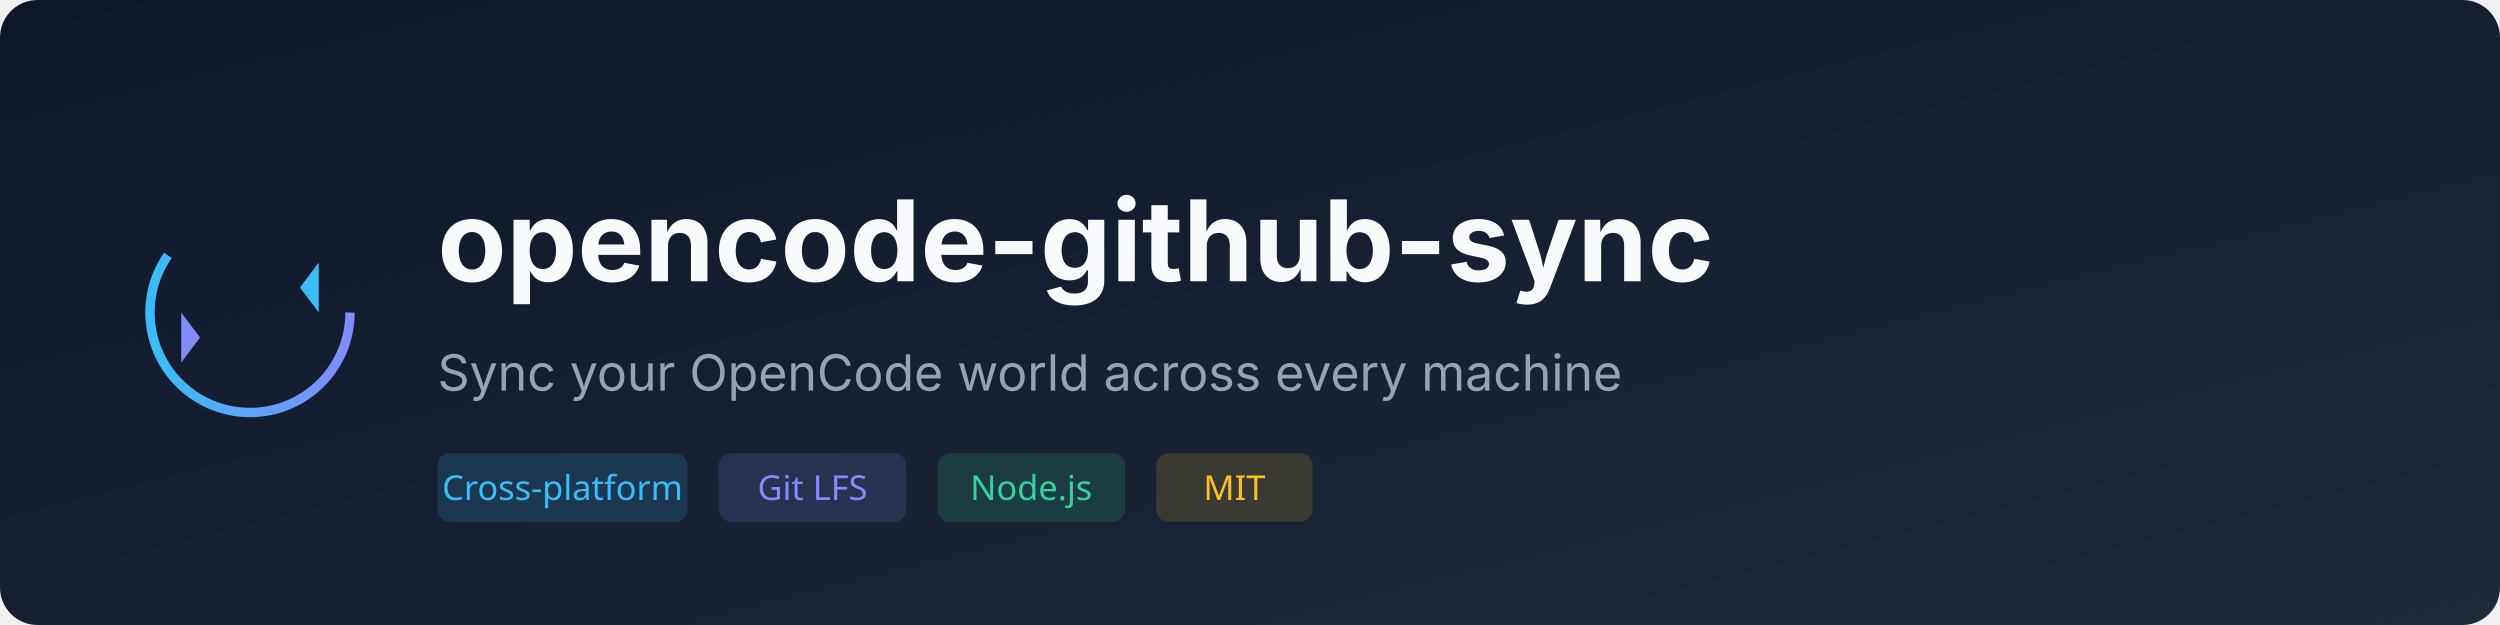
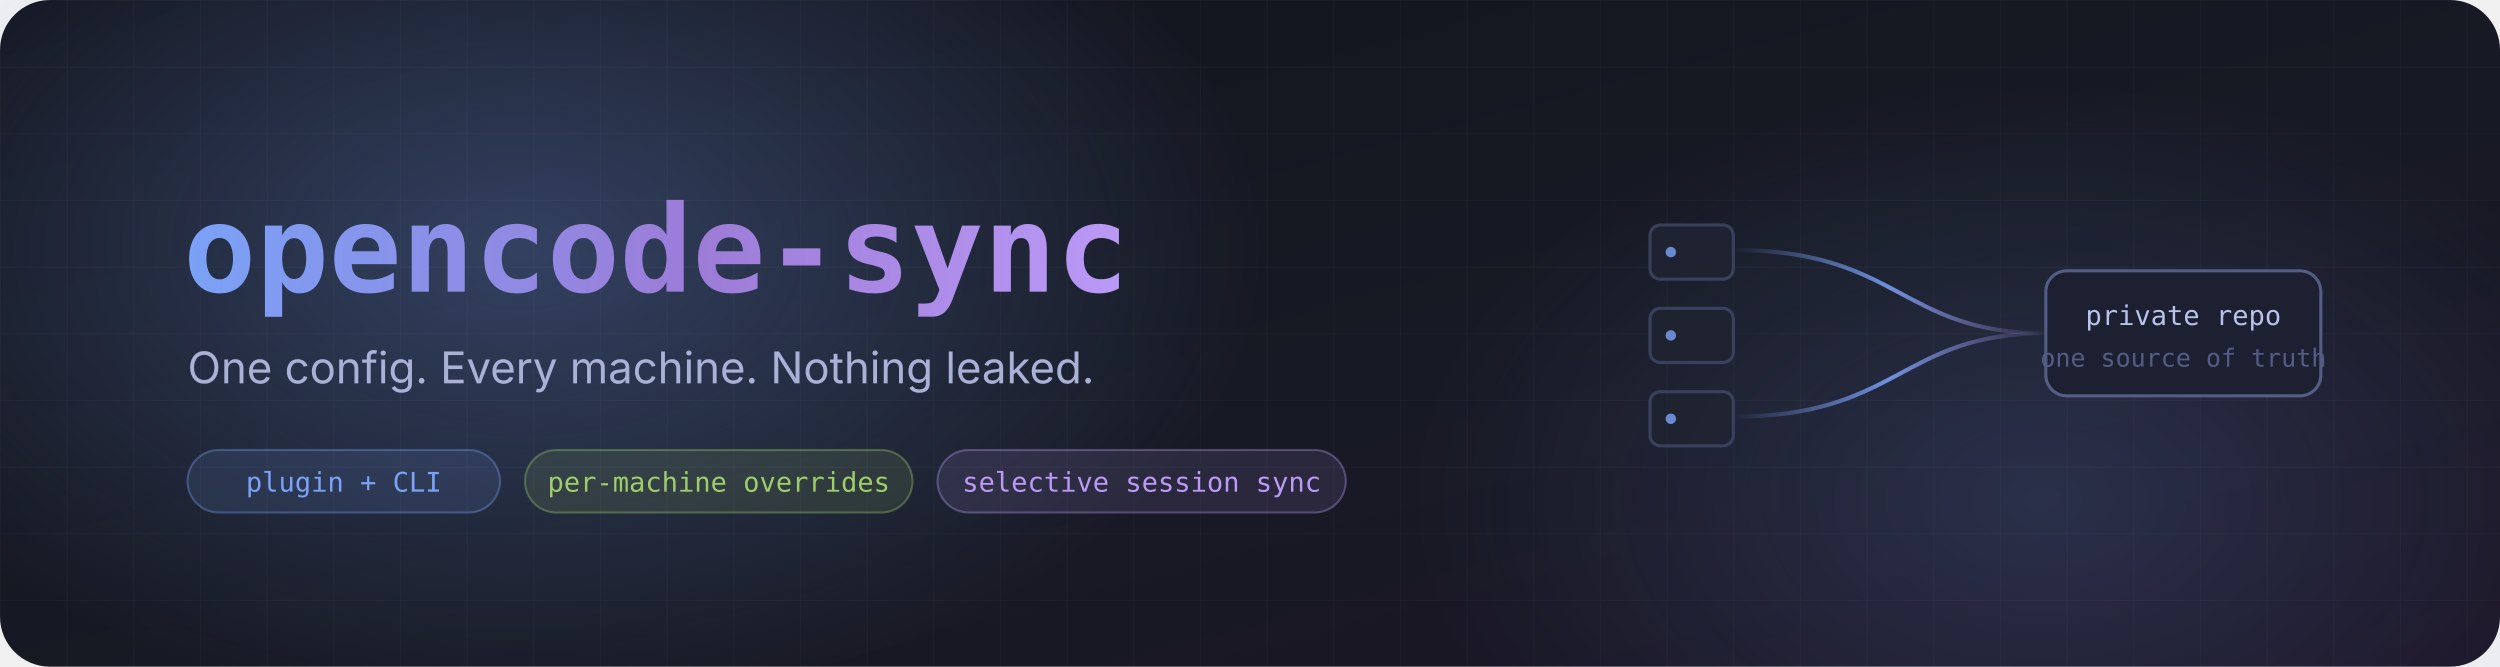
- <svg xmlns="http://www.w3.org/2000/svg" viewBox="0 0 800 200">
+ <svg xmlns="http://www.w3.org/2000/svg" viewBox="0 0 1200 320" width="1200" height="320" role="img" aria-label="opencode-github-sync">
  <defs>
-     <linearGradient id="bg" x1="0%" y1="0%" x2="100%" y2="100%">
-       <stop offset="0%" style="stop-color:#0f172a" />
-       <stop offset="100%" style="stop-color:#1e293b" />
+     <linearGradient id="bg" x1="0" y1="0" x2="1" y2="1">
+       <stop offset="0%" stop-color="#12141c" />
+       <stop offset="55%" stop-color="#171a24" />
+       <stop offset="100%" stop-color="#1b1424" />
    </linearGradient>
-     <linearGradient id="accent" x1="0%" y1="0%" x2="100%" y2="0%">
-       <stop offset="0%" style="stop-color:#38bdf8" />
-       <stop offset="100%" style="stop-color:#818cf8" />
+     <linearGradient id="mark" x1="0" y1="0" x2="1" y2="0">
+       <stop offset="0%" stop-color="#7aa2f7" />
+       <stop offset="55%" stop-color="#9d7cd8" />
+       <stop offset="100%" stop-color="#bb9af7" />
    </linearGradient>
+     <linearGradient id="wire" x1="0" y1="0" x2="1" y2="0">
+       <stop offset="0%" stop-color="#7aa2f7" stop-opacity="0" />
+       <stop offset="50%" stop-color="#7aa2f7" stop-opacity="0.9" />
+       <stop offset="100%" stop-color="#bb9af7" stop-opacity="0" />
+     </linearGradient>
+     <radialGradient id="glow" cx="50%" cy="50%" r="50%">
+       <stop offset="0%" stop-color="#7aa2f7" stop-opacity="0.30" />
+       <stop offset="100%" stop-color="#7aa2f7" stop-opacity="0" />
+     </radialGradient>
+     <pattern id="grid" width="32" height="32" patternUnits="userSpaceOnUse">
+       <path d="M32 0H0v32" fill="none" stroke="#ffffff" stroke-opacity="0.028" stroke-width="1" />
+     </pattern>
  </defs>
-   <rect width="800" height="200" rx="12" fill="url(#bg)" />
-   <g transform="translate(80, 100)">
-     <circle cx="0" cy="0" r="32" fill="none" stroke="url(#accent)" stroke-width="3" stroke-dasharray="160" stroke-dashoffset="40" />
-     <path d="M 16 -8 L 22 -16 L 22 0 Z" fill="#38bdf8" />
-     <path d="M -16 8 L -22 16 L -22 0 Z" fill="#818cf8" />
+   <rect width="1200" height="320" rx="24" fill="url(#bg)" />
+   <rect width="1200" height="320" rx="24" fill="url(#grid)" />
+   <ellipse cx="250" cy="120" rx="360" ry="220" fill="url(#glow)" />
+   <ellipse cx="980" cy="240" rx="300" ry="200" fill="url(#glow)" opacity="0.6" />
+   <g transform="translate(792 96)" opacity="0.95">
+     <g fill="none" stroke="url(#wire)" stroke-width="2">
+       <path d="M40 24 C 120 24, 120 64, 190 64" />
+       <path d="M40 64 C 120 64, 120 64, 190 64" />
+       <path d="M40 104 C 120 104, 120 64, 190 64" />
+     </g>
+     <g fill="#1f2330" stroke="#3b4261" stroke-width="1.5">
+       <rect x="0" y="12" width="40" height="26" rx="5" />
+       <rect x="0" y="52" width="40" height="26" rx="5" />
+       <rect x="0" y="92" width="40" height="26" rx="5" />
+     </g>
+     <g fill="#7aa2f7" opacity="0.85">
+       <circle cx="10" cy="25" r="2.5" />
+       <circle cx="10" cy="65" r="2.5" />
+       <circle cx="10" cy="105" r="2.5" />
+     </g>
+     <rect x="190" y="34" width="132" height="60" rx="10" fill="#1c2030" stroke="#565f89" stroke-width="1.5" />
+     <text x="256" y="60" font-family="ui-monospace,SFMono-Regular,Menlo,monospace" font-size="13" fill="#c0caf5" text-anchor="middle">private repo</text>
+     <text x="256" y="80" font-family="ui-monospace,SFMono-Regular,Menlo,monospace" font-size="12" fill="#565f89" text-anchor="middle">one source of truth</text>
  </g>
-   <text x="140" y="90" font-family="system-ui, -apple-system, sans-serif" font-size="36" font-weight="700" fill="#f8fafc">opencode-github-sync</text>
-   <text x="140" y="125" font-family="system-ui, -apple-system, sans-serif" font-size="16" fill="#94a3b8">Sync your OpenCode world across every machine</text>
-   <g transform="translate(140, 145)">
-     <rect x="0" y="0" width="80" height="22" rx="4" fill="#38bdf8" opacity="0.15" />
-     <text x="40" y="15" font-family="system-ui, sans-serif" font-size="11" fill="#38bdf8" text-anchor="middle">Cross-platform</text>
-     <rect x="90" y="0" width="60" height="22" rx="4" fill="#818cf8" opacity="0.15" />
-     <text x="120" y="15" font-family="system-ui, sans-serif" font-size="11" fill="#818cf8" text-anchor="middle">Git LFS</text>
-     <rect x="160" y="0" width="60" height="22" rx="4" fill="#34d399" opacity="0.15" />
-     <text x="190" y="15" font-family="system-ui, sans-serif" font-size="11" fill="#34d399" text-anchor="middle">Node.js</text>
-     <rect x="230" y="0" width="50" height="22" rx="4" fill="#fbbf24" opacity="0.15" />
-     <text x="255" y="15" font-family="system-ui, sans-serif" font-size="11" fill="#fbbf24" text-anchor="middle">MIT</text>
+   <text x="88" y="140" font-family="ui-monospace,SFMono-Regular,Menlo,Consolas,monospace" font-size="58" font-weight="700" fill="url(#mark)">opencode-sync</text>
+   <text x="90" y="184" font-family="-apple-system,BlinkMacSystemFont,Segoe UI,Inter,sans-serif" font-size="21" fill="#a9b1d6">One config. Every machine. Nothing leaked.</text>
+   <g font-family="ui-monospace,SFMono-Regular,Menlo,monospace" font-size="13">
+     <g transform="translate(90 216)">
+       <rect width="150" height="30" rx="15" fill="#7aa2f7" fill-opacity="0.12" stroke="#7aa2f7" stroke-opacity="0.35" />
+       <text x="75" y="20" fill="#7aa2f7" text-anchor="middle">plugin + CLI</text>
+     </g>
+     <g transform="translate(252 216)">
+       <rect width="186" height="30" rx="15" fill="#9ece6a" fill-opacity="0.12" stroke="#9ece6a" stroke-opacity="0.35" />
+       <text x="93" y="20" fill="#9ece6a" text-anchor="middle">per-machine overrides</text>
+     </g>
+     <g transform="translate(450 216)">
+       <rect width="196" height="30" rx="15" fill="#bb9af7" fill-opacity="0.12" stroke="#bb9af7" stroke-opacity="0.35" />
+       <text x="98" y="20" fill="#bb9af7" text-anchor="middle">selective session sync</text>
+     </g>
  </g>
</svg>
